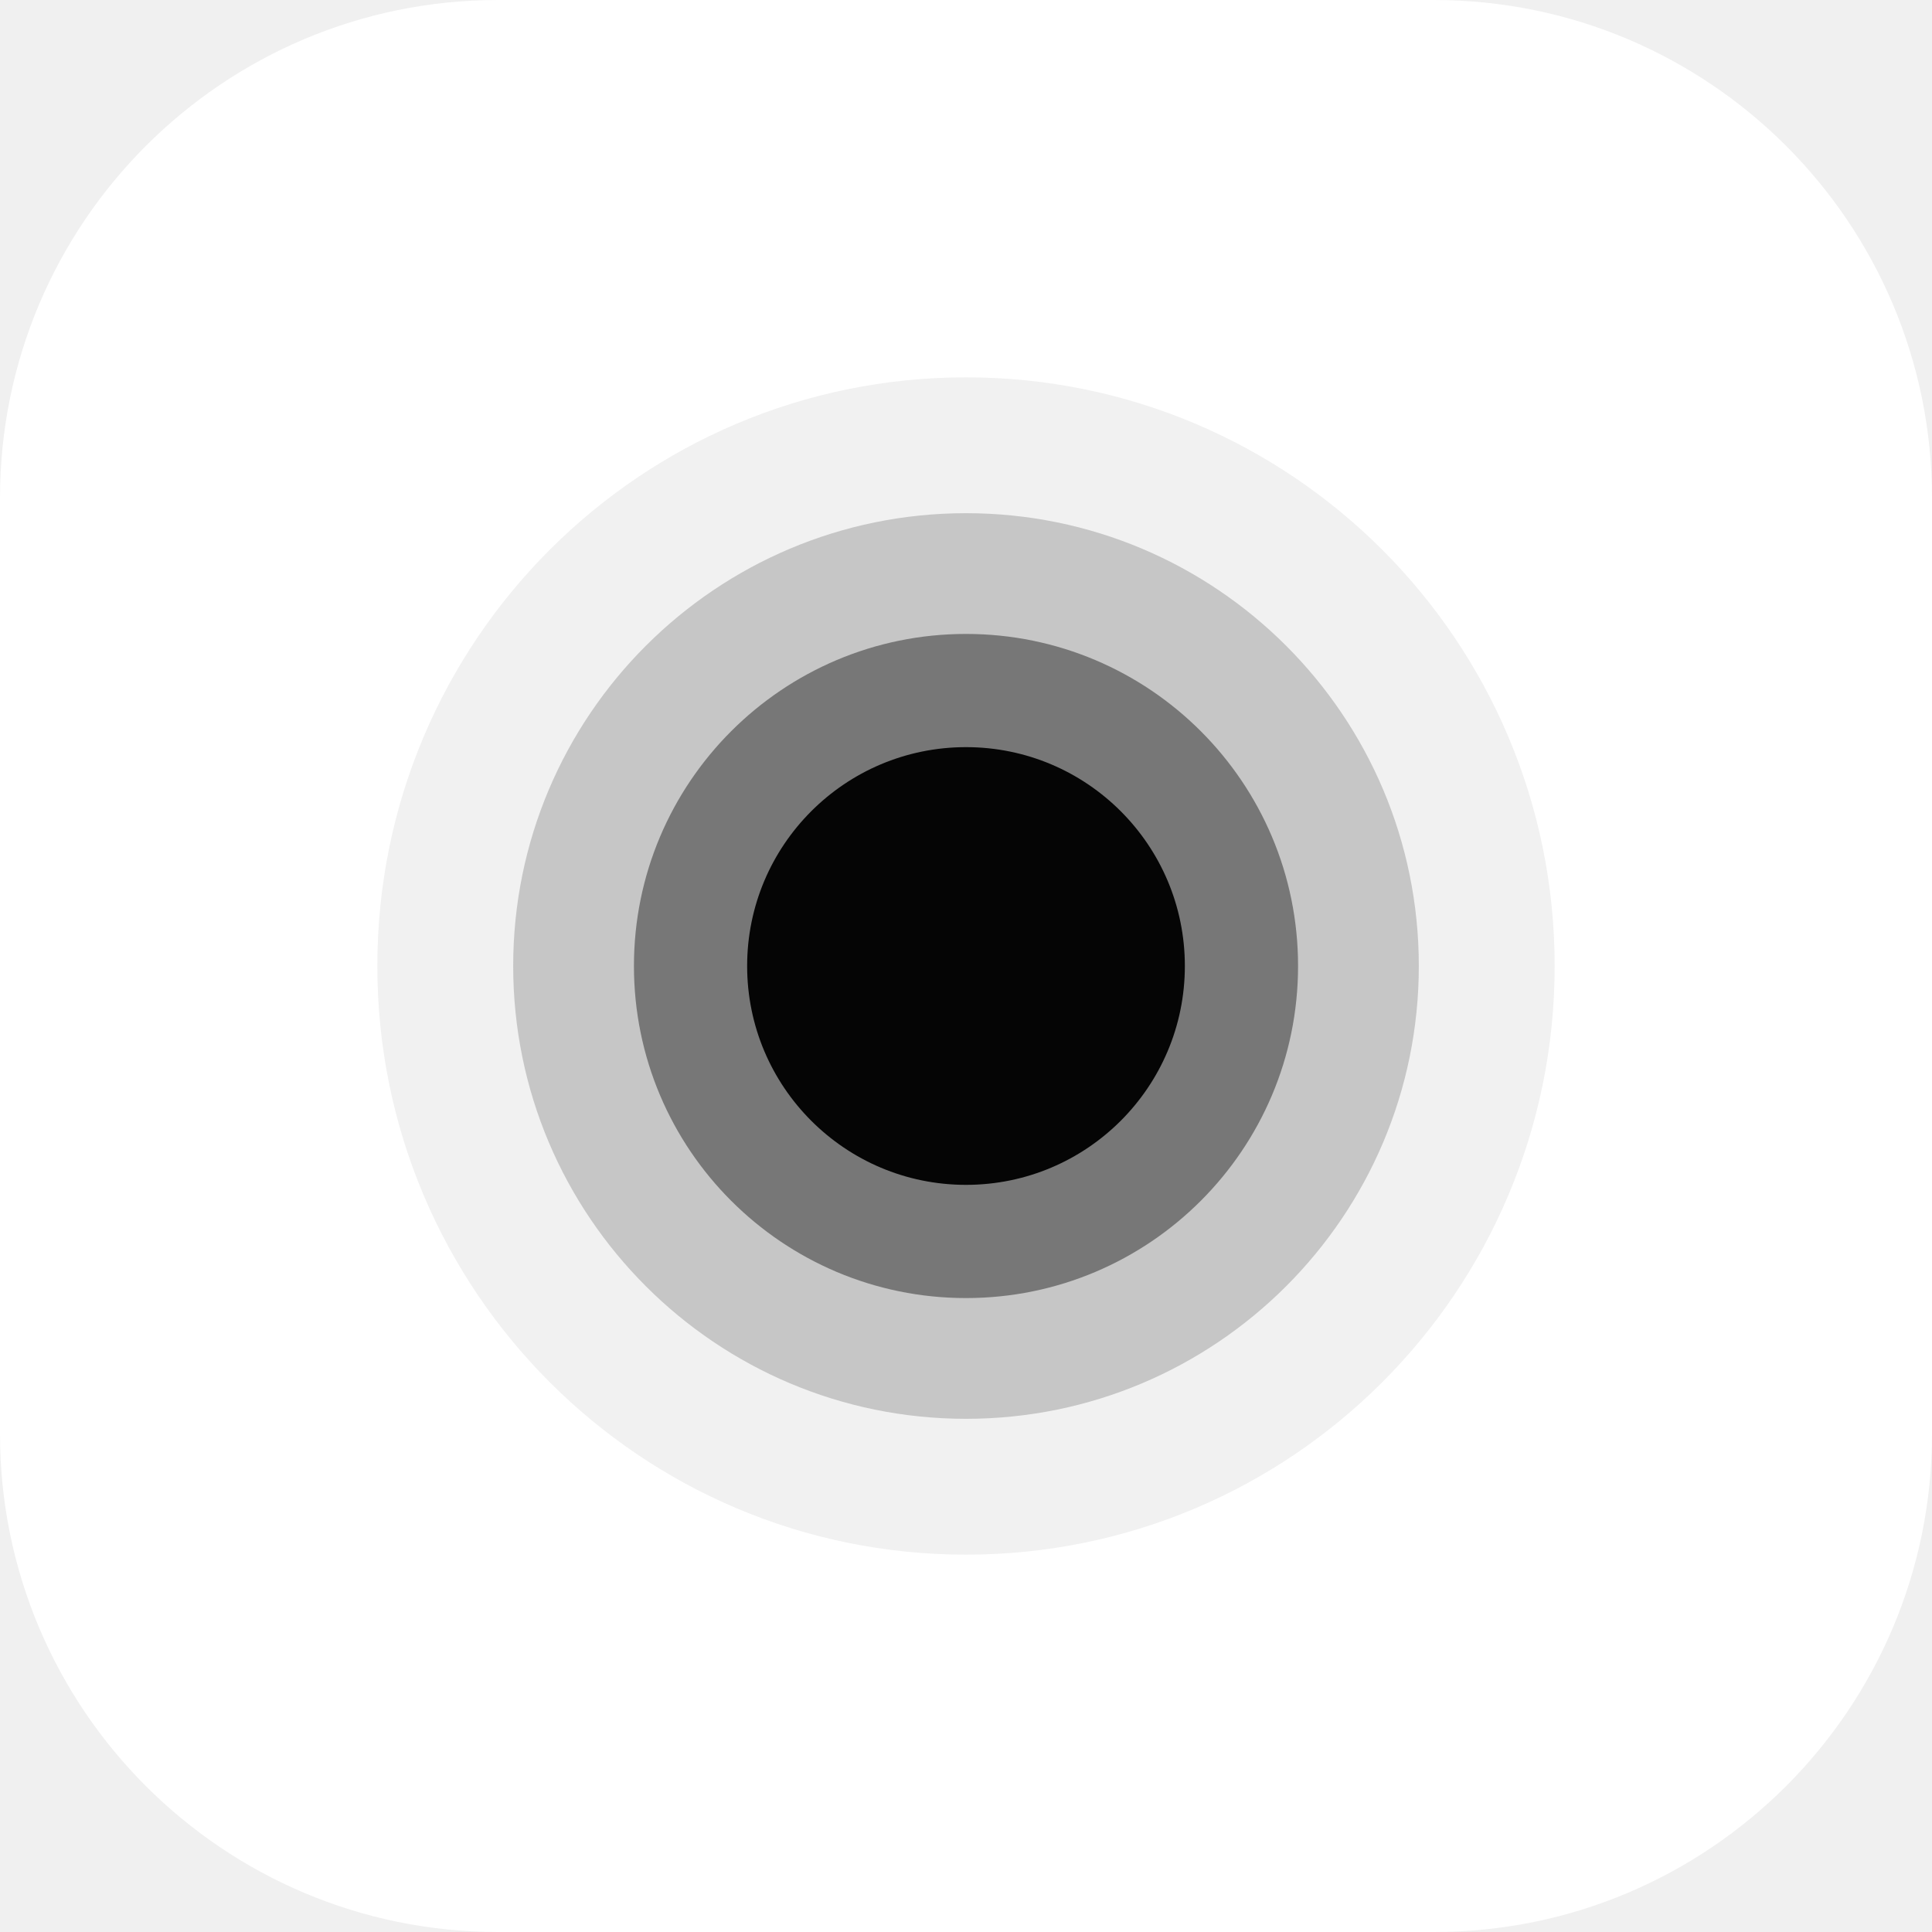
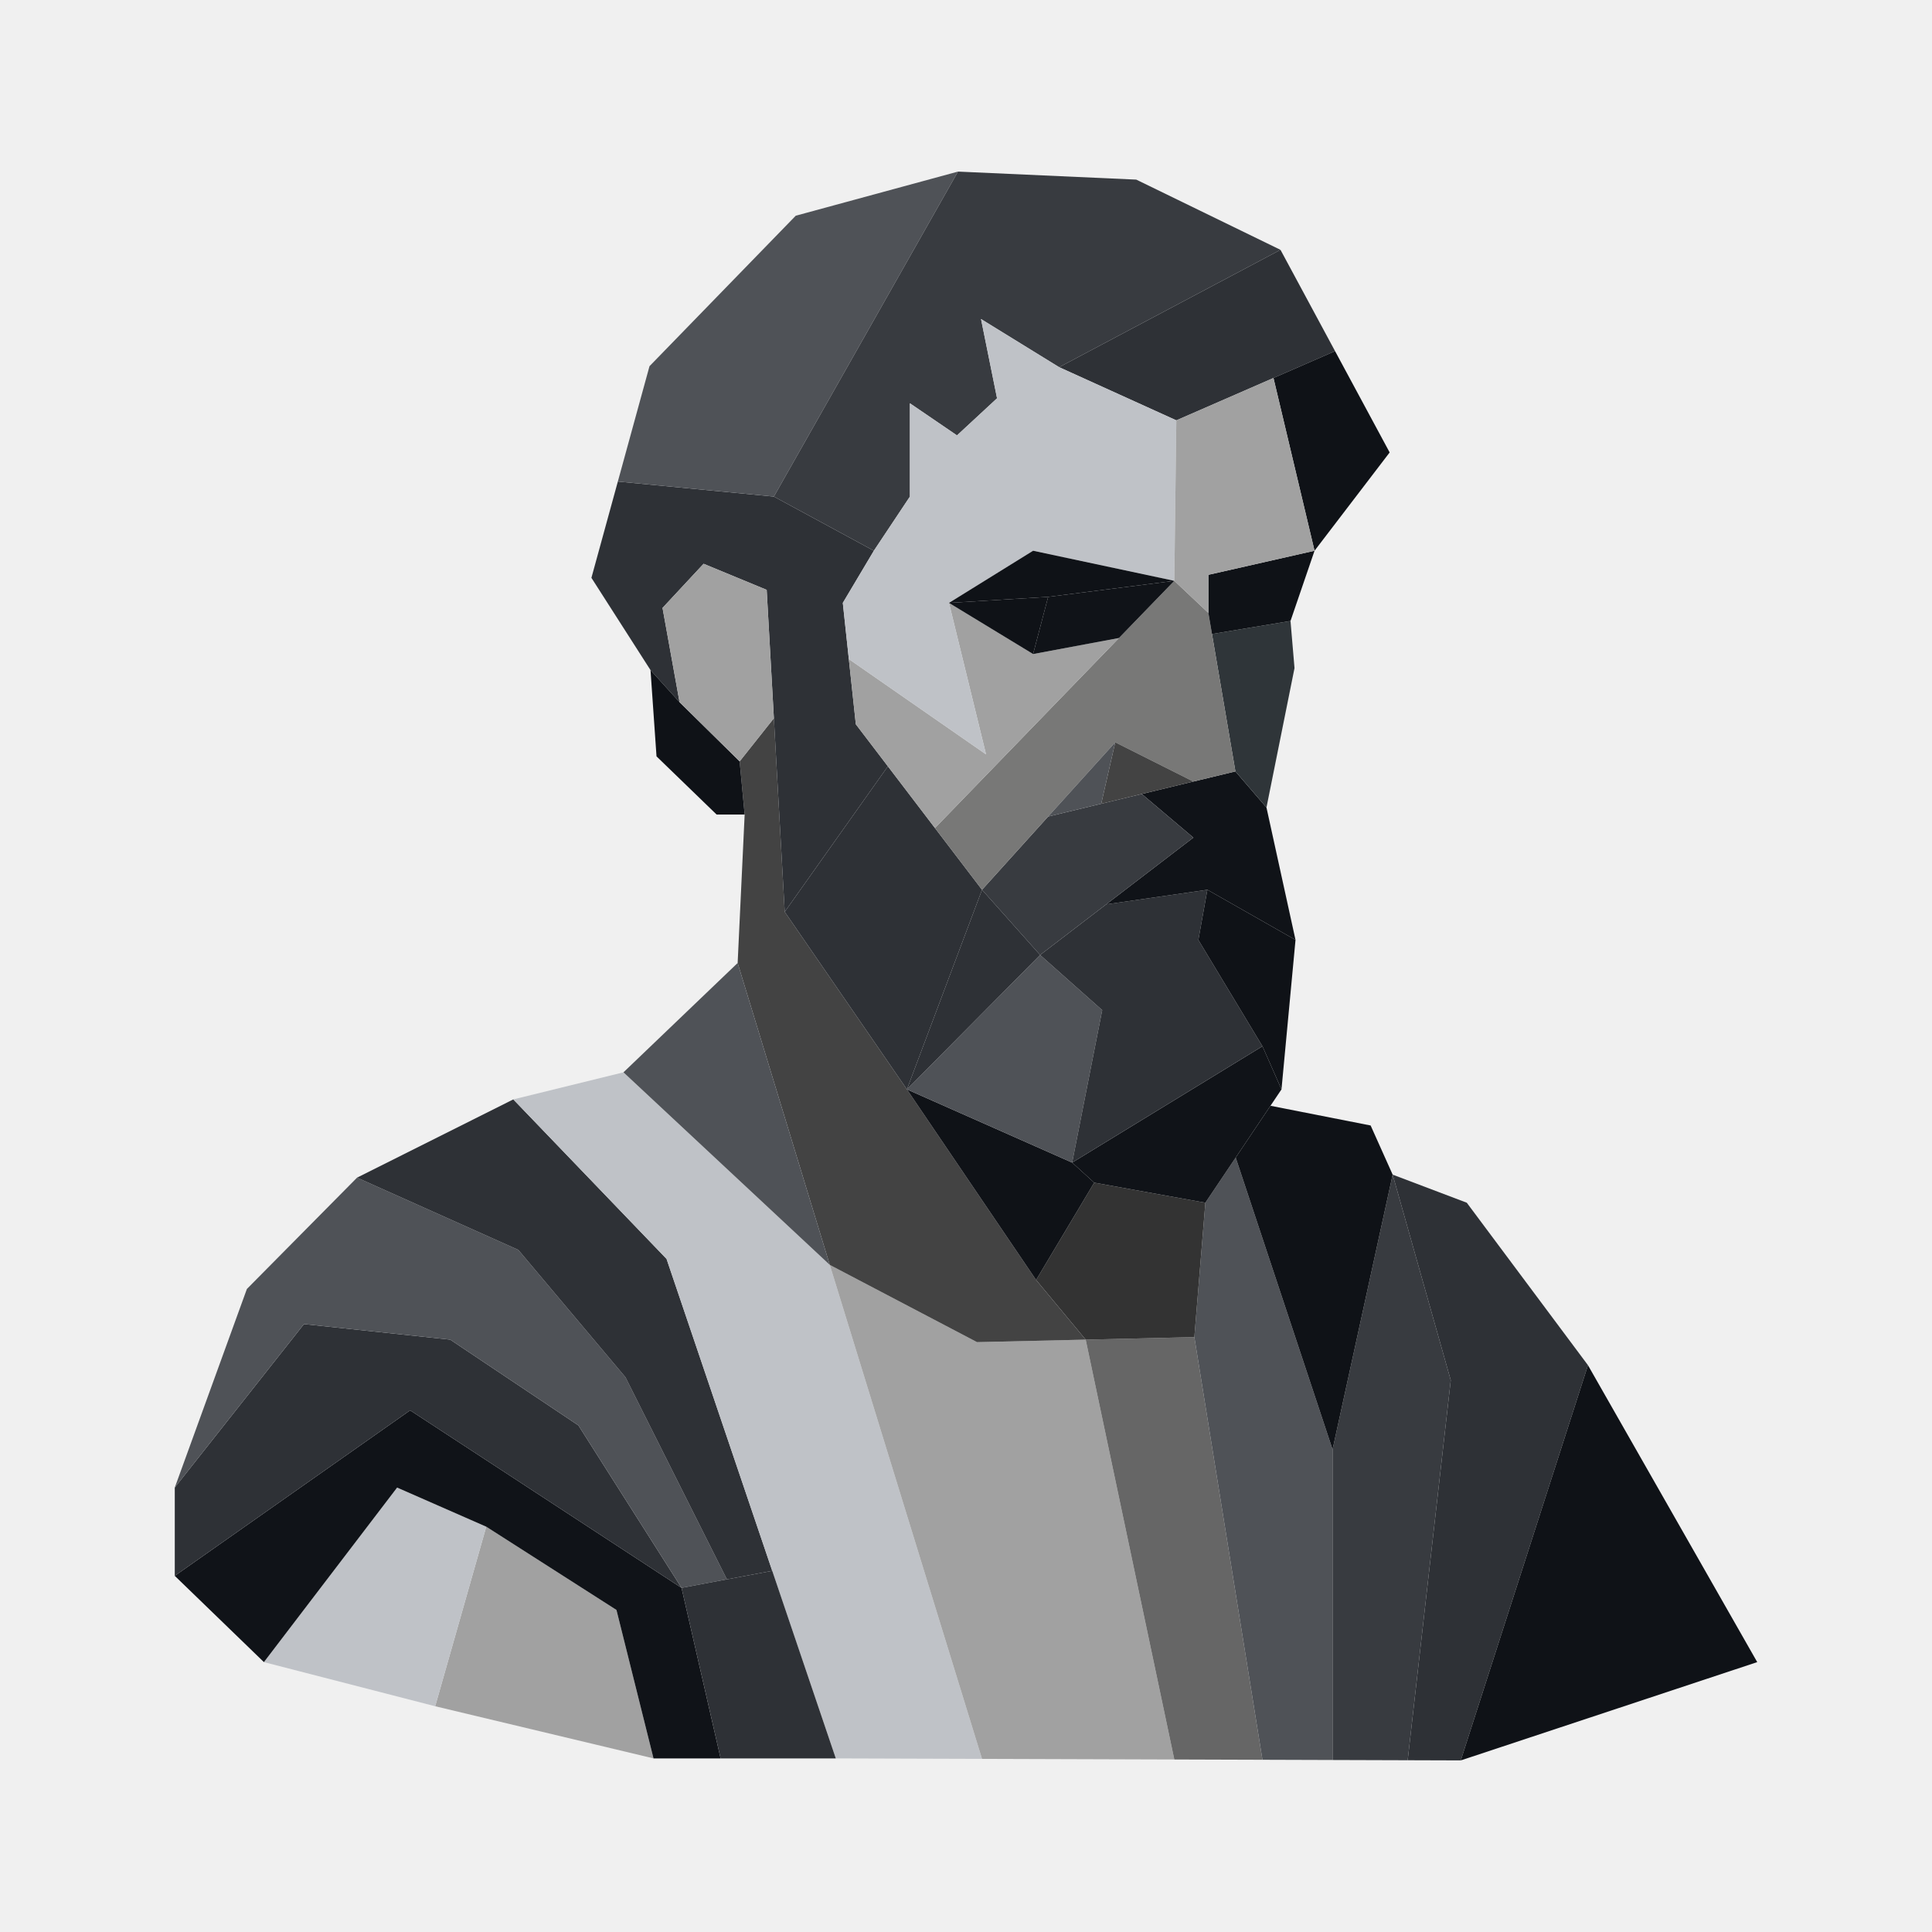
- <svg xmlns="http://www.w3.org/2000/svg" viewBox="0 0 512 512">
-   <rect width="512" height="512" rx="132" fill="#fff" />
-   <circle cx="256" cy="256" r="156" fill="#f1f1f1" />
-   <circle cx="256" cy="256" r="120" fill="#c6c6c6" />
-   <circle cx="256" cy="256" r="88" fill="#777" />
-   <circle cx="256" cy="256" r="58" fill="#050505" />
+ <svg xmlns="http://www.w3.org/2000/svg" width="608" height="608" viewBox="0 0 608 608" fill="none">
+   <path d="M136.949 536.955L205.661 553.369L193.999 506.652L153.024 480.452L136.949 536.955Z" fill="#A1A1A1" />
+   <path d="M83.052 523.066L136.949 536.955L153.024 480.452L124.972 468.141L83.052 523.066Z" fill="#BFC2C7" />
+   <path d="M55 495.919L83.052 523.066L124.972 468.141L153.024 480.452L193.999 506.652L205.661 553.369H226.778L214.486 499.707L129.07 443.836L55 495.919Z" fill="#101318" />
+   <path d="M55 468.141V495.919L129.07 443.836L214.486 499.707L182.022 448.571L141.677 421.582L95.659 416.689L55 468.141Z" fill="#2E3136" />
+   <path d="M112.365 370.604L77.694 405.641L55 468.141L95.659 416.689L141.677 421.582L182.022 448.571L214.486 499.707L228.755 497.024L196.835 433.419L163.11 393.331L112.365 370.604Z" fill="#4F5257" />
+   <path d="M161.534 345.982L112.365 370.604L163.11 393.331L196.835 433.419L228.755 497.024L243.023 494.341L209.758 396.172L161.534 345.982Z" fill="#2E3136" />
+   <path d="M196.205 337.46L161.534 345.982L209.758 396.172L243.023 494.341L263.025 553.369L309.043 553.516L261.134 398.066L196.205 337.46Z" fill="#BFC2C7" />
+   <path d="M226.778 553.369H263.025L243.023 494.341L228.755 497.024L214.486 499.707L226.778 553.369Z" fill="#2E3136" />
+   <path d="M261.134 398.066L309.043 553.516L369.559 553.711L341.665 421.582L307.467 422.371L261.134 398.066Z" fill="#A1A1A1" />
+   <path d="M375.863 420.793L341.665 421.582L369.559 553.711L397.296 553.8L375.863 420.793Z" fill="#666666" />
+   <path d="M379.33 378.495L375.863 420.793L397.296 553.8L419.359 553.871V456.146L388.87 364.29L379.33 378.495Z" fill="#4F5257" />
+   <path d="M438.271 369.657L419.359 456.146V553.871L442.999 553.946L456.552 434.366L438.271 369.657Z" fill="#383B40" />
+   <path d="M499.733 429.631L461.595 378.495L438.271 369.657L456.552 434.366L442.999 553.946L459.704 554L499.733 429.631Z" fill="#2E3136" />
+   <path d="M459.704 554L553 523.066L499.733 429.631L459.704 554Z" fill="#0F1217" />
+   <path d="M438.271 369.657L431.337 354.189L399.818 347.988L388.87 364.29L419.359 456.146L438.271 369.657Z" fill="#0F1217" />
+   <path d="M379.33 378.495L344.344 372.182L326.063 402.801L341.665 421.582L375.863 420.793L379.33 378.495Z" fill="#333333" />
+   <path d="M234.343 256.336L232.137 303.053L261.134 398.066L307.467 422.371L341.665 421.582L326.063 402.801L285.404 342.826L246.951 286.955L243.54 226.033L232.767 239.606L234.343 256.336Z" fill="#434343" />
+   <path d="M232.137 303.053L196.205 337.46L261.134 398.066L232.137 303.053Z" fill="#4F5257" />
+   <path d="M344.344 372.182L337.41 365.869L285.404 342.826L326.063 402.801L344.344 372.182Z" fill="#0F1217" />
+   <path d="M285.404 342.826L337.41 365.869L346.866 317.889L327.324 300.528L285.404 342.826Z" fill="#4F5257" />
+   <path d="M399.818 347.988L403.285 342.826L397.296 329.253L337.41 365.869L344.344 372.182L379.33 378.495L388.87 364.29L399.818 347.988Z" fill="#101318" />
+   <path d="M348.127 284.596L327.324 300.528L346.866 317.889L337.41 365.869L397.296 329.253L377.124 295.793L379.961 280.01L348.127 284.596Z" fill="#2E3136" />
+   <path d="M403.285 342.826L407.697 295.793L379.961 280.01L377.124 295.793L397.296 329.253L403.285 342.826Z" fill="#0F1217" />
+   <path d="M407.697 295.793L398.557 254.126L388.786 242.763L375.548 245.953L359.316 249.865L375.548 263.596L348.127 284.596L379.961 280.01L407.697 295.793Z" fill="#101318" />
+   <path d="M329.846 256.967L309.043 280.01L327.324 300.528L348.127 284.596L375.548 263.596L359.316 249.865L346.551 252.941L329.846 256.967Z" fill="#383B40" />
+   <path d="M309.043 280.01L285.404 342.826L327.324 300.528L309.043 280.01Z" fill="#2E3136" />
+   <path d="M246.951 286.955L285.404 342.826L309.043 280.01L294.229 260.582L279.415 241.154L246.951 286.955Z" fill="#2E3136" />
+   <path d="M186.119 181.841L204.715 210.881L213.856 220.982L208.497 191.311L221.42 177.422L241.277 185.629L243.54 226.033L246.951 286.955L279.415 241.154L269.329 227.927L267.128 207.409L265.232 189.732L275.003 173.318L243.54 156.273L194.436 151.538L186.119 181.841Z" fill="#2E3136" />
+   <path d="M204.715 210.881L206.606 238.028L225.518 256.336H234.343L232.767 239.606L213.856 220.982L204.715 210.881Z" fill="#0F1217" />
+   <path d="M241.277 185.629L221.42 177.422L208.497 191.311L213.856 220.982L232.767 239.606L243.54 226.033L241.277 185.629Z" fill="#A1A1A1" />
+   <path d="M301.478 54L250.418 67.889L204.4 115.237L194.436 151.538L243.54 156.273L301.478 54Z" fill="#4F5257" />
+   <path d="M402.97 78.621L357.582 56.525L301.478 54L243.54 156.273L275.003 173.318L286.349 156.273V126.917L301.163 137.018L313.771 125.338L308.728 100.402L333.313 115.553L402.97 78.621Z" fill="#383B40" />
+   <path d="M333.313 115.553L370.19 132.283L400.763 118.954L420.147 110.503L402.97 78.621L333.313 115.553Z" fill="#2E3136" />
+   <path d="M413.686 173.318L437.325 142.384L420.147 110.503L400.763 118.954L413.686 173.318Z" fill="#0F1217" />
+   <path d="M398.557 254.126L407.382 210.25L406.122 195.414L381.407 199.518L388.786 242.763L398.557 254.126Z" fill="#2F3539" />
+   <path d="M309.043 280.01L329.846 256.967L350.963 233.609L375.548 245.953L388.786 242.763L381.407 199.518L380.276 192.889L369.559 182.788L352.137 200.78L294.229 260.582L309.043 280.01Z" fill="#787877" />
+   <path d="M359.316 249.865L375.548 245.953L350.963 233.609L346.551 252.941L359.316 249.865Z" fill="#434343" />
+   <path d="M350.963 233.609L329.846 256.967L346.551 252.941L350.963 233.609Z" fill="#4F5257" />
+   <path d="M269.329 227.927L279.415 241.154L294.229 260.582L352.137 200.78L325.118 205.831L298.642 189.732L310.304 237.396L267.128 207.409L269.329 227.927Z" fill="#A1A1A1" />
+   <path d="M286.349 156.273L275.003 173.318L265.232 189.732L267.128 207.409L310.304 237.396L298.642 189.732L325.118 173.318L369.559 182.788L370.19 132.283L333.313 115.553L308.728 100.402L313.771 125.338L301.163 137.018L286.349 126.917V156.273Z" fill="#BFC2C7" />
+   <path d="M298.642 189.732L325.118 205.831L329.846 187.838L298.642 189.732Z" fill="#0F1217" />
+   <path d="M325.118 173.318L298.642 189.732L329.846 187.838L369.559 182.788L325.118 173.318Z" fill="#0F1217" />
+   <path d="M352.137 200.78L369.559 182.788L329.846 187.838L325.118 205.831L352.137 200.78Z" fill="#101318" />
+   <path d="M406.122 195.414L413.686 173.318L380.276 180.894V192.889L381.407 199.518L406.122 195.414Z" fill="#0F1217" />
+   <path d="M370.19 132.283L369.559 182.788L380.276 192.889V180.894L413.686 173.318L400.763 118.954L370.19 132.283Z" fill="#A1A1A1" />
</svg>
